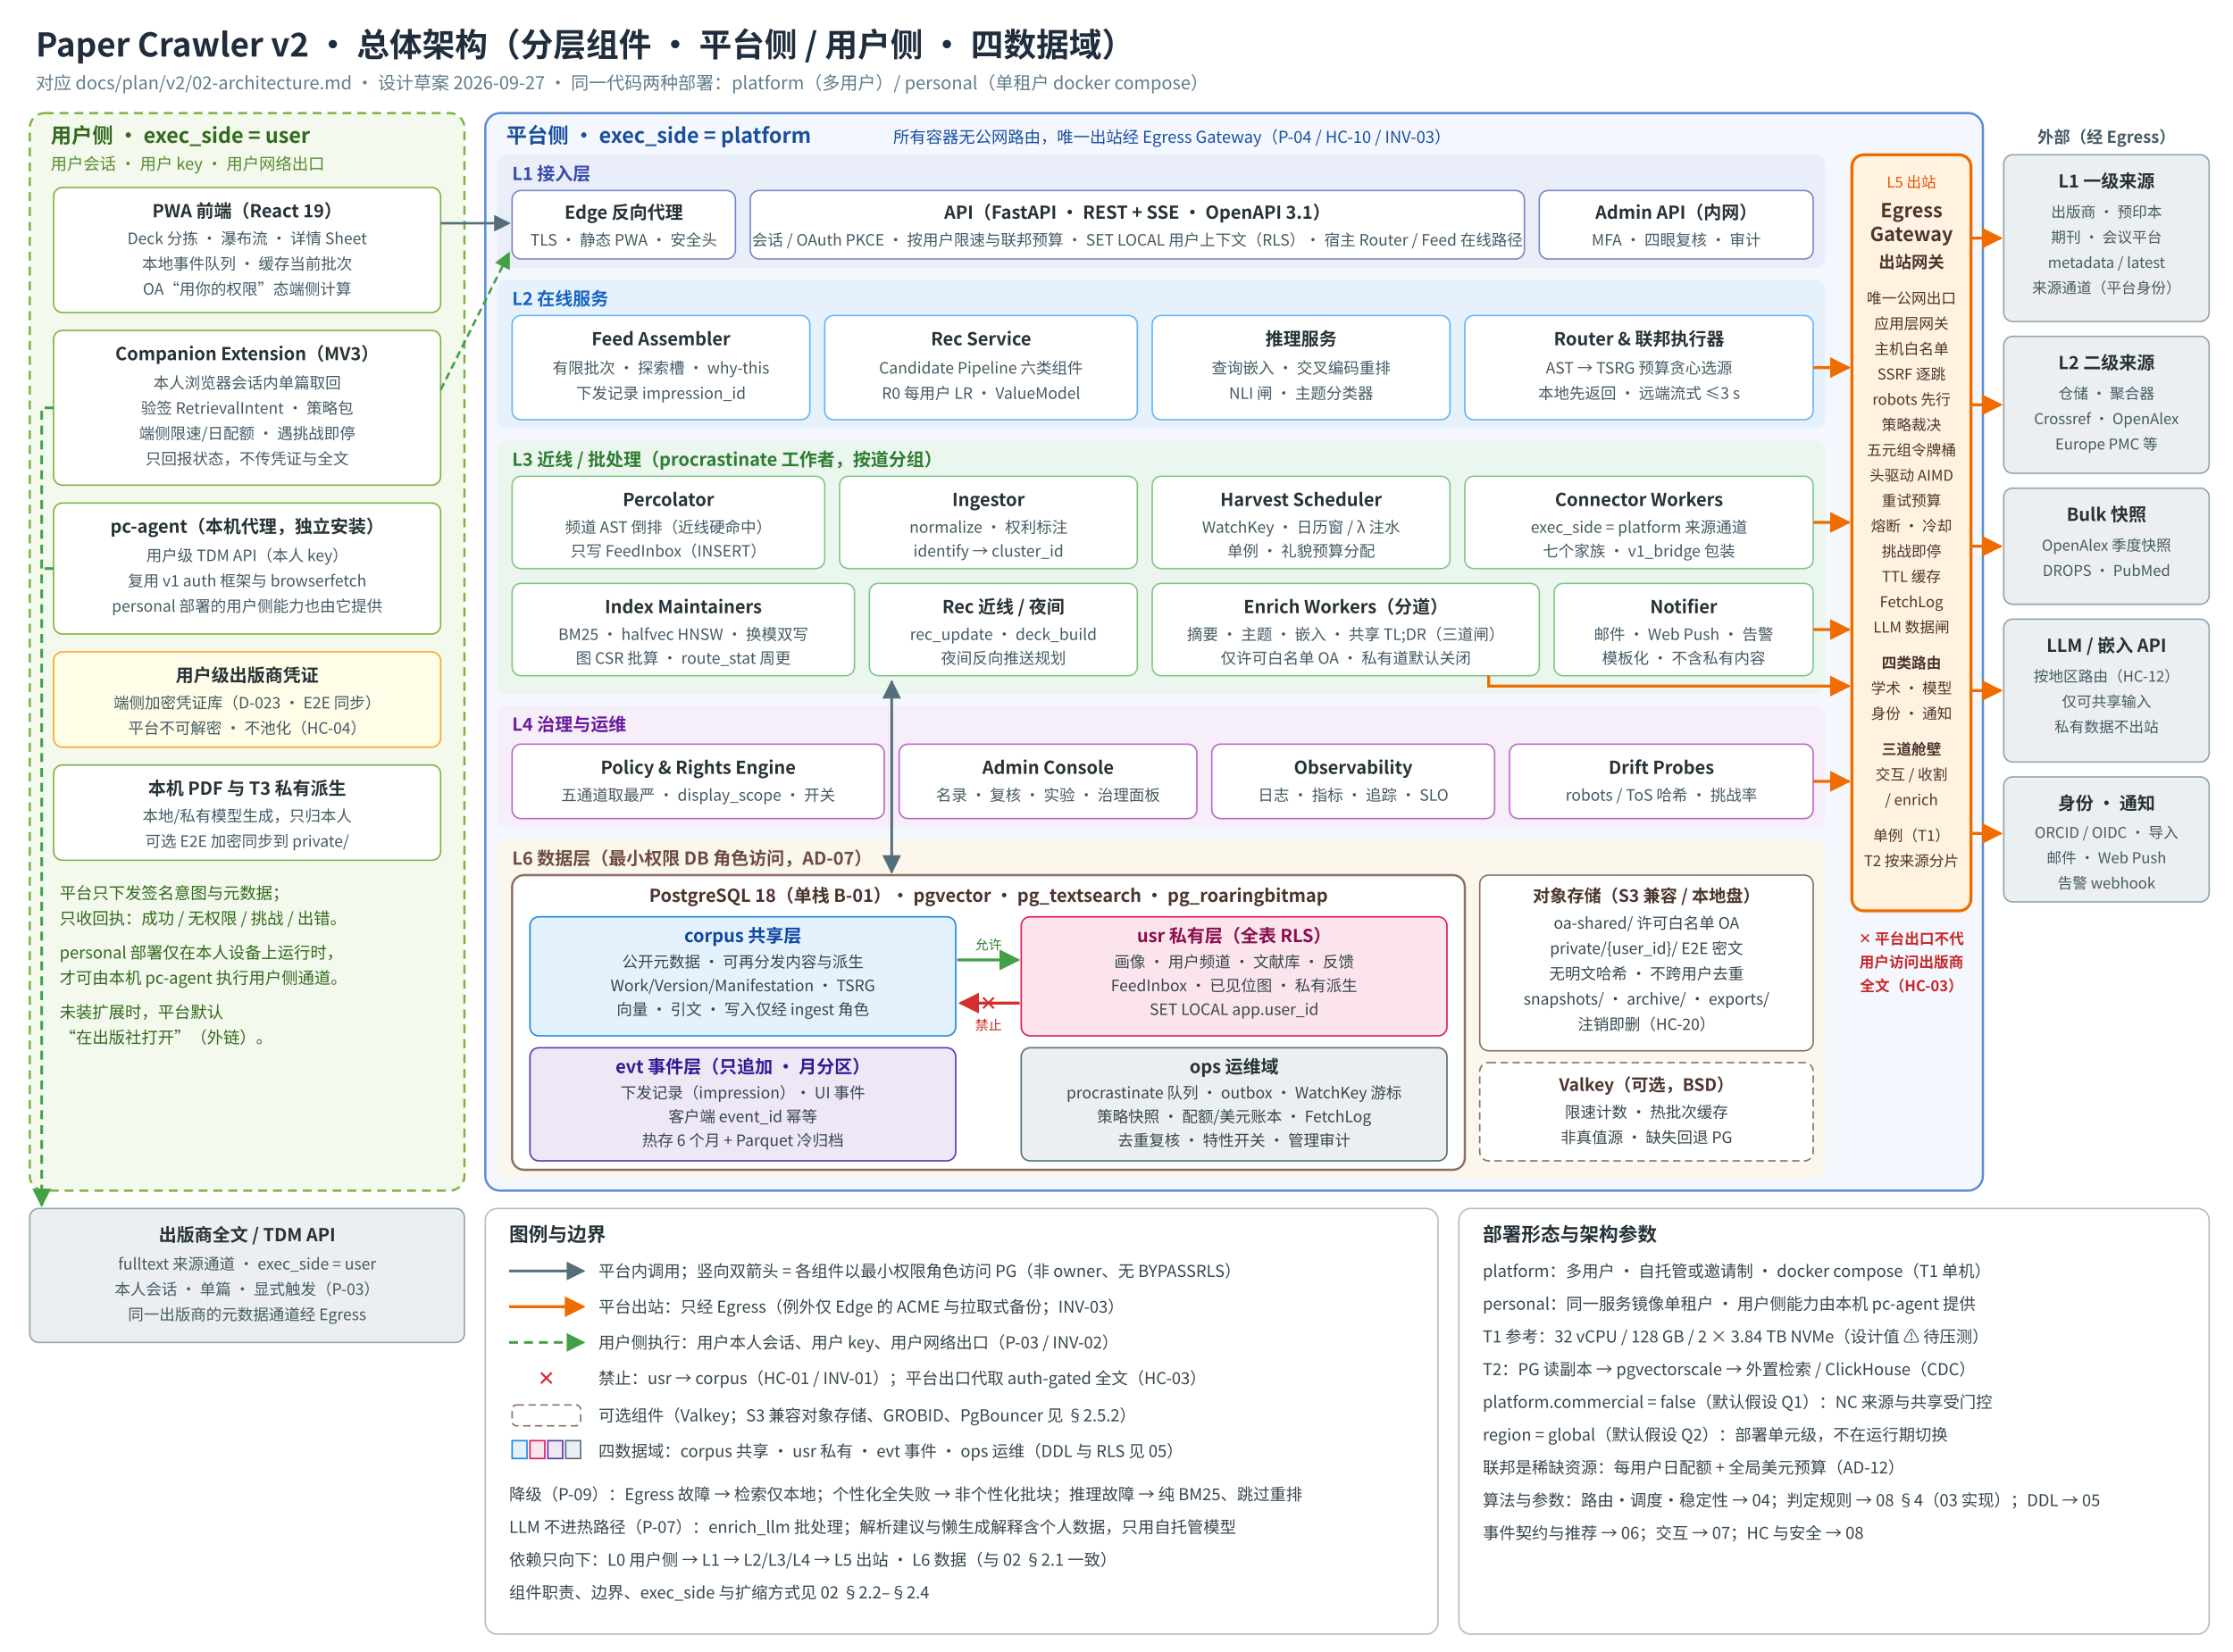
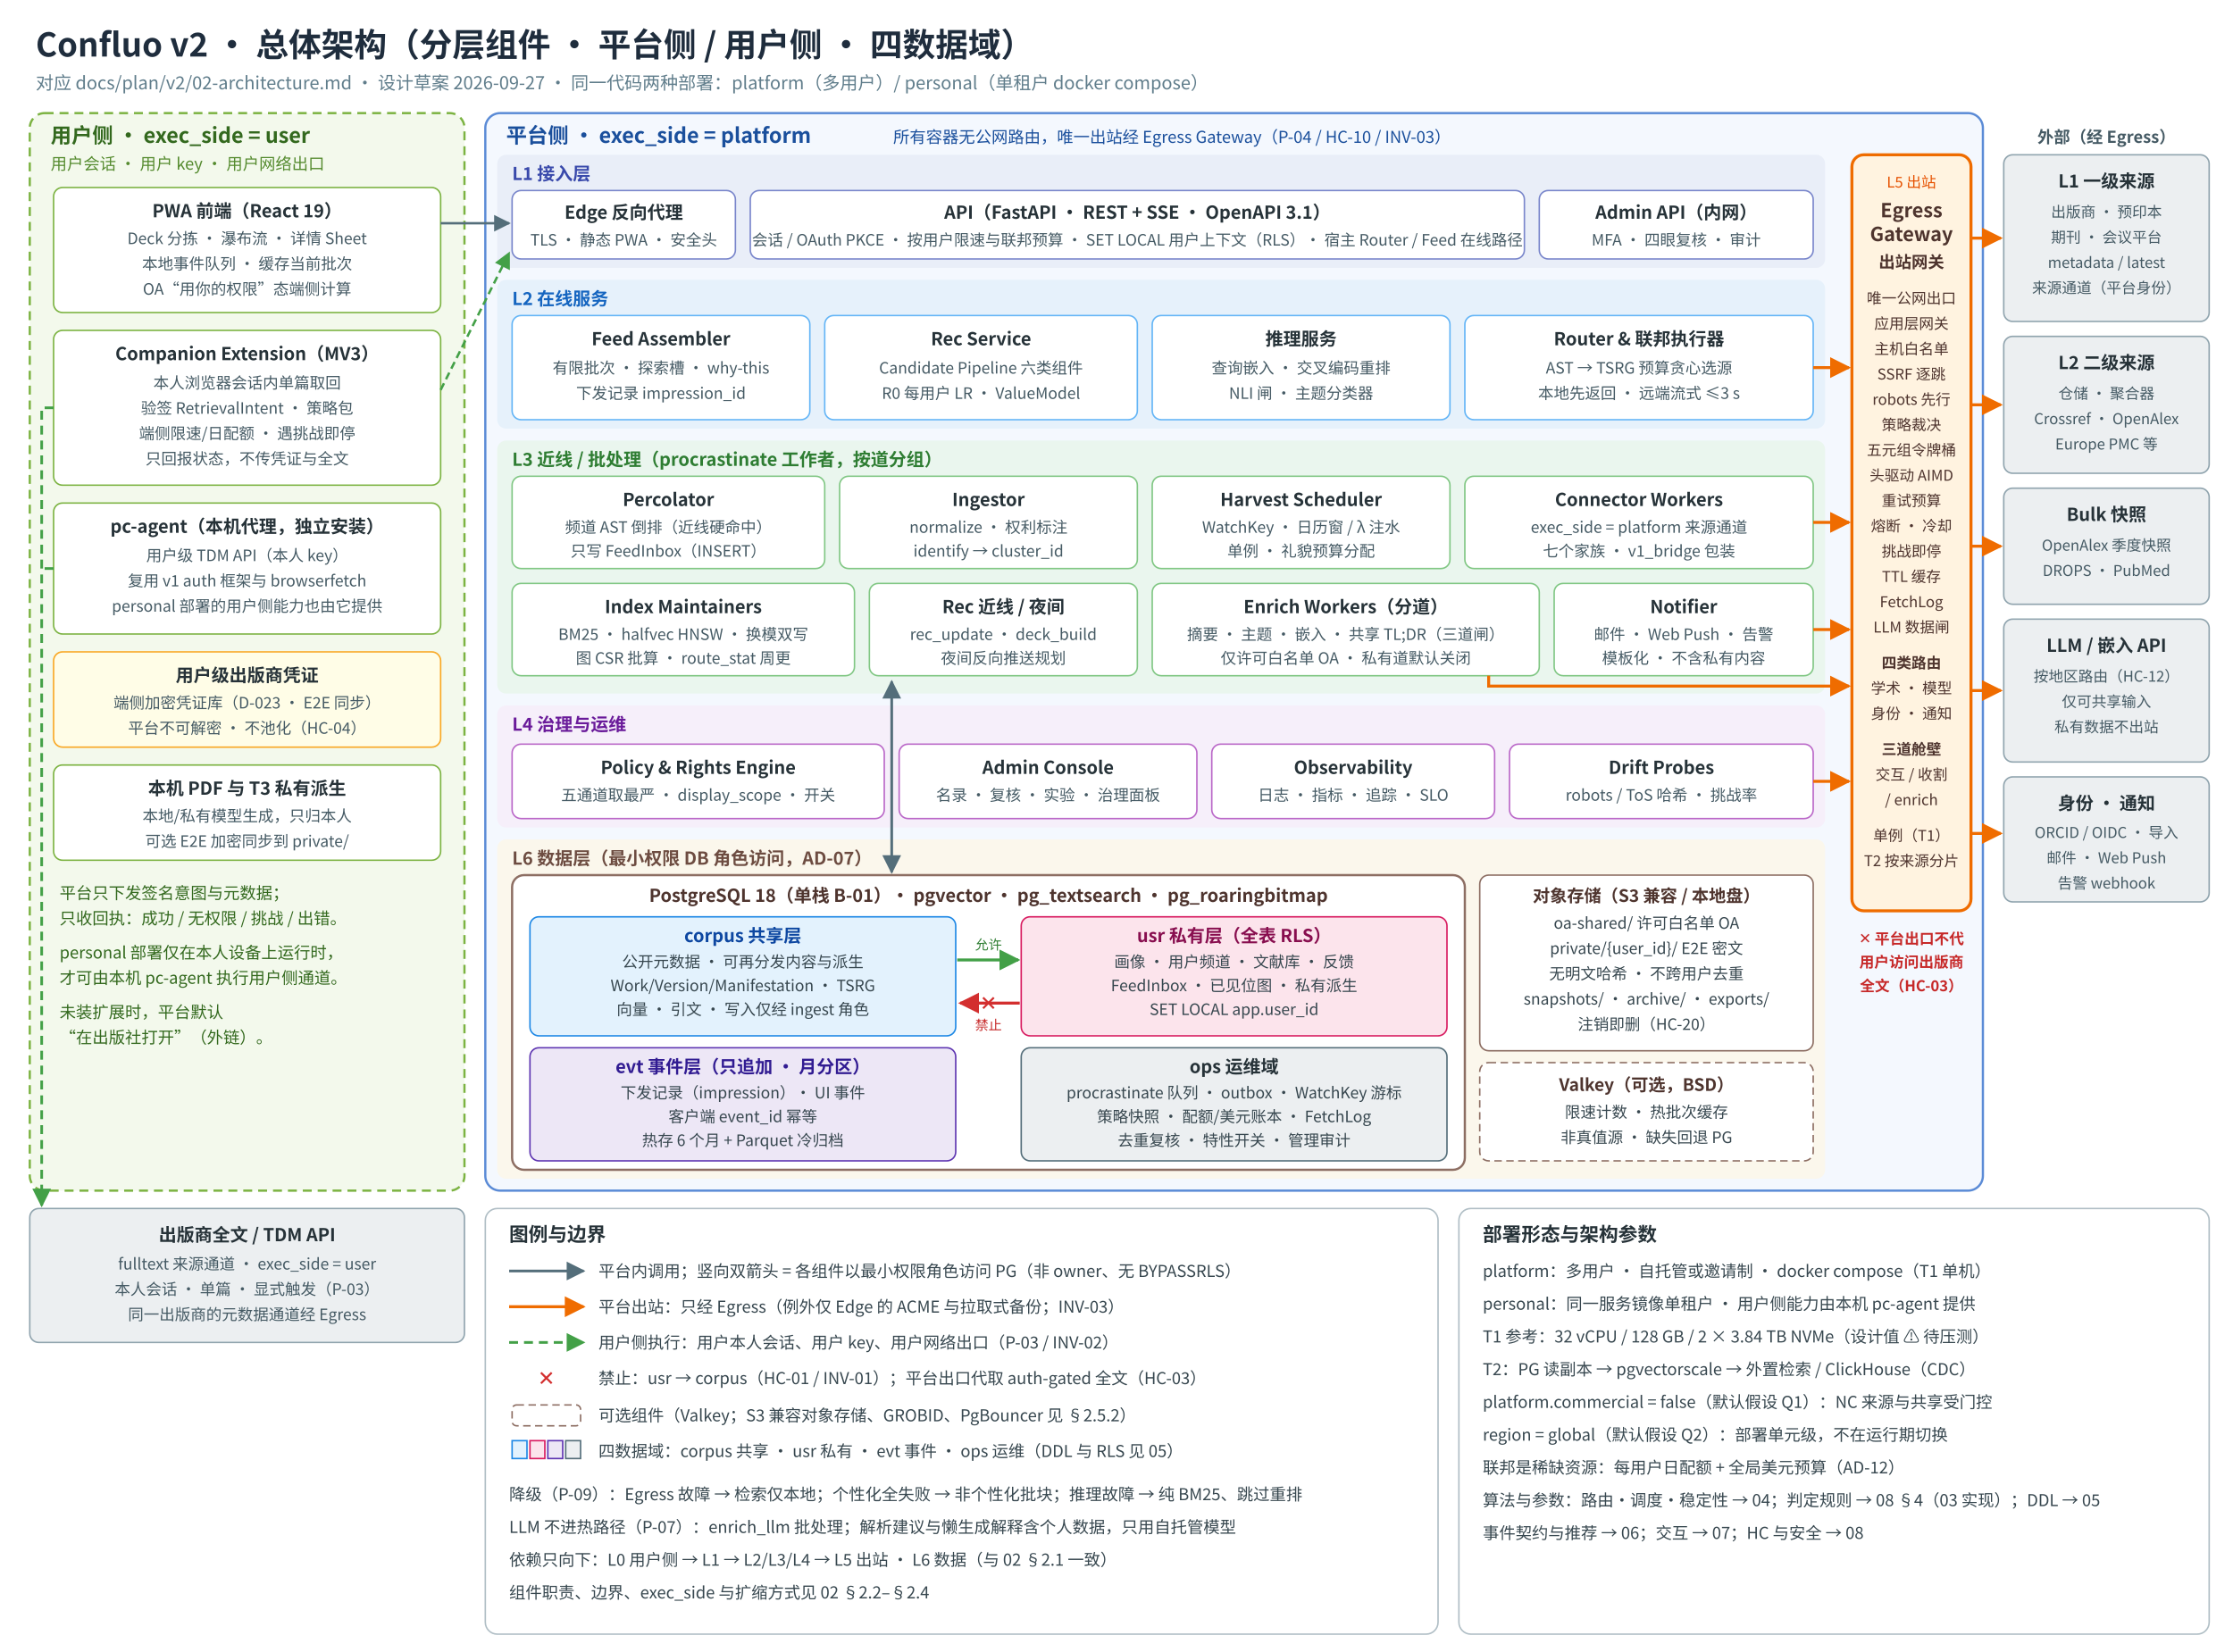
<svg xmlns="http://www.w3.org/2000/svg" width="1500" height="1110" viewBox="0 0 1500 1110" font-family="-apple-system, BlinkMacSystemFont, 'PingFang SC', 'Hiragino Sans GB', 'Microsoft YaHei', 'Noto Sans CJK SC', 'Source Han Sans SC', 'Helvetica Neue', Arial, sans-serif">
  <defs>
    <marker id="a-gray" viewBox="0 0 10 10" refX="9" refY="5" markerWidth="7" markerHeight="7" orient="auto-start-reverse">
      <path d="M0 0 L10 5 L0 10 z" fill="#546e7a" />
    </marker>
    <marker id="a-org" viewBox="0 0 10 10" refX="9" refY="5" markerWidth="7" markerHeight="7" orient="auto-start-reverse">
      <path d="M0 0 L10 5 L0 10 z" fill="#ef6c00" />
    </marker>
    <marker id="a-grn" viewBox="0 0 10 10" refX="9" refY="5" markerWidth="7" markerHeight="7" orient="auto-start-reverse">
      <path d="M0 0 L10 5 L0 10 z" fill="#43a047" />
    </marker>
    <marker id="a-red" viewBox="0 0 10 10" refX="9" refY="5" markerWidth="7" markerHeight="7" orient="auto-start-reverse">
      <path d="M0 0 L10 5 L0 10 z" fill="#d32f2f" />
    </marker>
  </defs>
  <rect x="0" y="0" width="1500" height="1110" fill="#ffffff" />
-   <text x="24" y="38" font-size="22" font-weight="bold" fill="#1f2d3d">Paper Crawler v2 · 总体架构（分层组件 · 平台侧 / 用户侧 · 四数据域）</text>
+   <text x="24" y="38" font-size="22" font-weight="bold" fill="#1f2d3d">Confluo v2 · 总体架构（分层组件 · 平台侧 / 用户侧 · 四数据域）</text>
  <text x="24" y="60" font-size="12" fill="#607d8b">对应 docs/plan/v2/02-architecture.md · 设计草案 2026-09-27 · 同一代码两种部署：platform（多用户）/ personal（单租户 docker compose）</text>
  <rect x="20" y="76" width="292" height="724" rx="10" fill="#f3f9ec" stroke="#7cb342" stroke-width="1.5" stroke-dasharray="6,4" />
  <text x="34" y="96" font-size="14" font-weight="bold" fill="#33691e">用户侧 · exec_side = user</text>
  <text x="34" y="114" font-size="11" fill="#558b2f">用户会话 · 用户 key · 用户网络出口</text>
  <g text-anchor="middle">
    <rect x="36" y="126" width="260" height="84" rx="6" fill="#ffffff" stroke="#7cb342" />
    <text x="166" y="146" font-size="12" font-weight="bold" fill="#263238">PWA 前端（React 19）</text>
    <text x="166" y="164" font-size="10.5" fill="#455a64">Deck 分拣 · 瀑布流 · 详情 Sheet</text>
    <text x="166" y="181" font-size="10.5" fill="#455a64">本地事件队列 · 缓存当前批次</text>
    <text x="166" y="198" font-size="10.5" fill="#455a64">OA“用你的权限”态端侧计算</text>
    <rect x="36" y="222" width="260" height="104" rx="6" fill="#ffffff" stroke="#7cb342" />
    <text x="166" y="242" font-size="12" font-weight="bold" fill="#263238">Companion Extension（MV3）</text>
    <text x="166" y="261" font-size="10.5" fill="#455a64">本人浏览器会话内单篇取回</text>
    <text x="166" y="278" font-size="10.5" fill="#455a64">验签 RetrievalIntent · 策略包</text>
    <text x="166" y="295" font-size="10.5" fill="#455a64">端侧限速/日配额 · 遇挑战即停</text>
    <text x="166" y="312" font-size="10.5" fill="#455a64">只回报状态，不传凭证与全文</text>
    <rect x="36" y="338" width="260" height="88" rx="6" fill="#ffffff" stroke="#7cb342" />
    <text x="166" y="358" font-size="12" font-weight="bold" fill="#263238">pc-agent（本机代理，独立安装）</text>
    <text x="166" y="377" font-size="10.5" fill="#455a64">用户级 TDM API（本人 key）</text>
    <text x="166" y="394" font-size="10.5" fill="#455a64">复用 v1 auth 框架与 browserfetch</text>
    <text x="166" y="411" font-size="10.5" fill="#455a64">personal 部署的用户侧能力也由它提供</text>
    <rect x="36" y="438" width="260" height="64" rx="6" fill="#fffde7" stroke="#f9a825" />
    <text x="166" y="458" font-size="12" font-weight="bold" fill="#263238">用户级出版商凭证</text>
    <text x="166" y="476" font-size="10.5" fill="#455a64">端侧加密凭证库（D-023 · E2E 同步）</text>
    <text x="166" y="493" font-size="10.5" fill="#455a64">平台不可解密 · 不池化（HC-04）</text>
    <rect x="36" y="514" width="260" height="64" rx="6" fill="#ffffff" stroke="#7cb342" />
    <text x="166" y="534" font-size="12" font-weight="bold" fill="#263238">本机 PDF 与 T3 私有派生</text>
    <text x="166" y="552" font-size="10.5" fill="#455a64">本地/私有模型生成，只归本人</text>
    <text x="166" y="569" font-size="10.5" fill="#455a64">可选 E2E 加密同步到 private/</text>
  </g>
  <g font-size="11" fill="#33691e">
    <text x="40" y="604">平台只下发签名意图与元数据；</text>
    <text x="40" y="621">只收回执：成功 / 无权限 / 挑战 / 出错。</text>
    <text x="40" y="644">personal 部署仅在本人设备上运行时，</text>
    <text x="40" y="661">才可由本机 pc-agent 执行用户侧通道。</text>
    <text x="40" y="684">未装扩展时，平台默认</text>
    <text x="40" y="701">“在出版社打开”（外链）。</text>
  </g>
  <path d="M36 274 L28 274 L28 810" fill="none" stroke="#43a047" stroke-width="1.8" stroke-dasharray="6,4" marker-end="url(#a-grn)" />
  <path d="M36 382 L28 382" fill="none" stroke="#43a047" stroke-width="1.8" stroke-dasharray="6,4" />
  <g text-anchor="middle">
    <rect x="20" y="812" width="292" height="90" rx="6" fill="#eceff1" stroke="#90a4ae" />
    <text x="166" y="834" font-size="12" font-weight="bold" fill="#263238">出版商全文 / TDM API</text>
    <text x="166" y="853" font-size="10.5" fill="#455a64">fulltext 来源通道 · exec_side = user</text>
    <text x="166" y="870" font-size="10.5" fill="#455a64">本人会话 · 单篇 · 显式触发（P-03）</text>
    <text x="166" y="887" font-size="10.5" fill="#455a64">同一出版商的元数据通道经 Egress</text>
  </g>
  <rect x="326" y="76" width="1006" height="724" rx="10" fill="#f4f8fe" stroke="#5b8bd6" stroke-width="1.5" />
  <text x="340" y="96" font-size="14" font-weight="bold" fill="#1a4f9c">平台侧 · exec_side = platform</text>
  <text x="600" y="96" font-size="11" fill="#1a4f9c">所有容器无公网路由，唯一出站经 Egress Gateway（P-04 / HC-10 / INV-03）</text>
  <rect x="334" y="104" width="892" height="76" rx="6" fill="#e9eef8" />
  <text x="344" y="121" font-size="12" font-weight="bold" fill="#3949ab">L1 接入层</text>
  <g text-anchor="middle">
    <rect x="344" y="128" width="150" height="46" rx="6" fill="#ffffff" stroke="#7986cb" />
    <text x="419" y="147" font-size="12" font-weight="bold" fill="#263238">Edge 反向代理</text>
    <text x="419" y="165" font-size="10.5" fill="#455a64">TLS · 静态 PWA · 安全头</text>
    <rect x="504" y="128" width="520" height="46" rx="6" fill="#ffffff" stroke="#7986cb" />
    <text x="764" y="147" font-size="12" font-weight="bold" fill="#263238">API（FastAPI · REST + SSE · OpenAPI 3.1）</text>
    <text x="764" y="165" font-size="10.5" fill="#455a64">会话 / OAuth PKCE · 按用户限速与联邦预算 · SET LOCAL 用户上下文（RLS）· 宿主 Router / Feed 在线路径</text>
    <rect x="1034" y="128" width="184" height="46" rx="6" fill="#ffffff" stroke="#7986cb" />
    <text x="1126" y="147" font-size="12" font-weight="bold" fill="#263238">Admin API（内网）</text>
    <text x="1126" y="165" font-size="10.5" fill="#455a64">MFA · 四眼复核 · 审计</text>
  </g>
  <rect x="334" y="188" width="892" height="100" rx="6" fill="#e6f1fb" />
  <text x="344" y="205" font-size="12" font-weight="bold" fill="#1565c0">L2 在线服务</text>
  <g text-anchor="middle">
    <rect x="344" y="212" width="200" height="70" rx="6" fill="#ffffff" stroke="#64b5f6" />
    <text x="444" y="232" font-size="12" font-weight="bold" fill="#263238">Feed Assembler</text>
    <text x="444" y="251" font-size="10.5" fill="#455a64">有限批次 · 探索槽 · why-this</text>
    <text x="444" y="268" font-size="10.5" fill="#455a64">下发记录 impression_id</text>
    <rect x="554" y="212" width="210" height="70" rx="6" fill="#ffffff" stroke="#64b5f6" />
    <text x="659" y="232" font-size="12" font-weight="bold" fill="#263238">Rec Service</text>
    <text x="659" y="251" font-size="10.5" fill="#455a64">Candidate Pipeline 六类组件</text>
    <text x="659" y="268" font-size="10.5" fill="#455a64">R0 每用户 LR · ValueModel</text>
    <rect x="774" y="212" width="200" height="70" rx="6" fill="#ffffff" stroke="#64b5f6" />
    <text x="874" y="232" font-size="12" font-weight="bold" fill="#263238">推理服务</text>
    <text x="874" y="251" font-size="10.5" fill="#455a64">查询嵌入 · 交叉编码重排</text>
    <text x="874" y="268" font-size="10.5" fill="#455a64">NLI 闸 · 主题分类器</text>
    <rect x="984" y="212" width="234" height="70" rx="6" fill="#ffffff" stroke="#64b5f6" />
    <text x="1101" y="232" font-size="12" font-weight="bold" fill="#263238">Router &amp; 联邦执行器</text>
    <text x="1101" y="251" font-size="10.5" fill="#455a64">AST → TSRG 预算贪心选源</text>
    <text x="1101" y="268" font-size="10.5" fill="#455a64">本地先返回 · 远端流式 ≤3 s</text>
  </g>
  <line x1="296" y1="150" x2="342" y2="150" stroke="#546e7a" stroke-width="1.6" marker-end="url(#a-gray)" />
  <line x1="296" y1="262" x2="342" y2="170" stroke="#43a047" stroke-width="1.6" stroke-dasharray="5,3" marker-end="url(#a-grn)" />
  <rect x="334" y="296" width="892" height="170" rx="6" fill="#eaf6ee" />
  <text x="344" y="313" font-size="12" font-weight="bold" fill="#2e7d32">L3 近线 / 批处理（procrastinate 工作者，按道分组）</text>
  <g text-anchor="middle">
    <rect x="344" y="320" width="210" height="62" rx="6" fill="#ffffff" stroke="#81c784" />
    <text x="449" y="340" font-size="12" font-weight="bold" fill="#263238">Percolator</text>
    <text x="449" y="358" font-size="10.5" fill="#455a64">频道 AST 倒排（近线硬命中）</text>
    <text x="449" y="374" font-size="10.5" fill="#455a64">只写 FeedInbox（INSERT）</text>
    <rect x="564" y="320" width="200" height="62" rx="6" fill="#ffffff" stroke="#81c784" />
    <text x="664" y="340" font-size="12" font-weight="bold" fill="#263238">Ingestor</text>
    <text x="664" y="358" font-size="10.5" fill="#455a64">normalize · 权利标注</text>
    <text x="664" y="374" font-size="10.5" fill="#455a64">identify → cluster_id</text>
    <rect x="774" y="320" width="200" height="62" rx="6" fill="#ffffff" stroke="#81c784" />
    <text x="874" y="340" font-size="12" font-weight="bold" fill="#263238">Harvest Scheduler</text>
    <text x="874" y="358" font-size="10.5" fill="#455a64">WatchKey · 日历窗 / λ 注水</text>
    <text x="874" y="374" font-size="10.5" fill="#455a64">单例 · 礼貌预算分配</text>
    <rect x="984" y="320" width="234" height="62" rx="6" fill="#ffffff" stroke="#81c784" />
    <text x="1101" y="340" font-size="12" font-weight="bold" fill="#263238">Connector Workers</text>
    <text x="1101" y="358" font-size="10.5" fill="#455a64">exec_side = platform 来源通道</text>
    <text x="1101" y="374" font-size="10.5" fill="#455a64">七个家族 · v1_bridge 包装</text>
    <rect x="344" y="392" width="230" height="62" rx="6" fill="#ffffff" stroke="#81c784" />
    <text x="459" y="412" font-size="12" font-weight="bold" fill="#263238">Index Maintainers</text>
    <text x="459" y="430" font-size="10.5" fill="#455a64">BM25 · halfvec HNSW · 换模双写</text>
    <text x="459" y="446" font-size="10.5" fill="#455a64">图 CSR 批算 · route_stat 周更</text>
    <rect x="584" y="392" width="180" height="62" rx="6" fill="#ffffff" stroke="#81c784" />
    <text x="674" y="412" font-size="12" font-weight="bold" fill="#263238">Rec 近线 / 夜间</text>
    <text x="674" y="430" font-size="10.5" fill="#455a64">rec_update · deck_build</text>
    <text x="674" y="446" font-size="10.5" fill="#455a64">夜间反向推送规划</text>
    <rect x="774" y="392" width="260" height="62" rx="6" fill="#ffffff" stroke="#81c784" />
    <text x="904" y="412" font-size="12" font-weight="bold" fill="#263238">Enrich Workers（分道）</text>
    <text x="904" y="430" font-size="10.5" fill="#455a64">摘要 · 主题 · 嵌入 · 共享 TL;DR（三道闸）</text>
    <text x="904" y="446" font-size="10.5" fill="#455a64">仅许可白名单 OA · 私有道默认关闭</text>
    <rect x="1044" y="392" width="174" height="62" rx="6" fill="#ffffff" stroke="#81c784" />
    <text x="1131" y="412" font-size="12" font-weight="bold" fill="#263238">Notifier</text>
    <text x="1131" y="430" font-size="10.5" fill="#455a64">邮件 · Web Push · 告警</text>
    <text x="1131" y="446" font-size="10.5" fill="#455a64">模板化 · 不含私有内容</text>
  </g>
  <rect x="334" y="474" width="892" height="82" rx="6" fill="#f6effa" />
  <text x="344" y="491" font-size="12" font-weight="bold" fill="#6a1b9a">L4 治理与运维</text>
  <g text-anchor="middle">
    <rect x="344" y="500" width="250" height="50" rx="6" fill="#ffffff" stroke="#ba68c8" />
    <text x="469" y="520" font-size="12" font-weight="bold" fill="#263238">Policy &amp; Rights Engine</text>
    <text x="469" y="538" font-size="10.5" fill="#455a64">五通道取最严 · display_scope · 开关</text>
    <rect x="604" y="500" width="200" height="50" rx="6" fill="#ffffff" stroke="#ba68c8" />
    <text x="704" y="520" font-size="12" font-weight="bold" fill="#263238">Admin Console</text>
    <text x="704" y="538" font-size="10.5" fill="#455a64">名录 · 复核 · 实验 · 治理面板</text>
    <rect x="814" y="500" width="190" height="50" rx="6" fill="#ffffff" stroke="#ba68c8" />
    <text x="909" y="520" font-size="12" font-weight="bold" fill="#263238">Observability</text>
    <text x="909" y="538" font-size="10.5" fill="#455a64">日志 · 指标 · 追踪 · SLO</text>
    <rect x="1014" y="500" width="204" height="50" rx="6" fill="#ffffff" stroke="#ba68c8" />
    <text x="1116" y="520" font-size="12" font-weight="bold" fill="#263238">Drift Probes</text>
    <text x="1116" y="538" font-size="10.5" fill="#455a64">robots / ToS 哈希 · 挑战率</text>
  </g>
  <rect x="1244" y="104" width="80" height="508" rx="8" fill="#fff3e0" stroke="#ef6c00" stroke-width="2" />
  <g text-anchor="middle" fill="#4e342e">
    <text x="1284" y="126" font-size="10" fill="#e65100">L5 出站</text>
    <text x="1284" y="146" font-size="13" font-weight="bold">Egress</text>
    <text x="1284" y="162" font-size="13" font-weight="bold">Gateway</text>
    <text x="1284" y="180" font-size="11" font-weight="bold">出站网关</text>
    <g font-size="10">
      <text x="1284" y="204">唯一公网出口</text>
      <text x="1284" y="221">应用层网关</text>
      <text x="1284" y="238">主机白名单</text>
      <text x="1284" y="255">SSRF 逐跳</text>
      <text x="1284" y="272">robots 先行</text>
      <text x="1284" y="289">策略裁决</text>
      <text x="1284" y="306">五元组令牌桶</text>
      <text x="1284" y="323">头驱动 AIMD</text>
      <text x="1284" y="340">重试预算</text>
      <text x="1284" y="357">熔断 · 冷却</text>
      <text x="1284" y="374">挑战即停</text>
      <text x="1284" y="391">TTL 缓存</text>
      <text x="1284" y="408">FetchLog</text>
      <text x="1284" y="425">LLM 数据闸</text>
      <text x="1284" y="449" font-weight="bold">四类路由</text>
      <text x="1284" y="466">学术 · 模型</text>
      <text x="1284" y="483">身份 · 通知</text>
      <text x="1284" y="507" font-weight="bold">三道舱壁</text>
      <text x="1284" y="524">交互 / 收割</text>
      <text x="1284" y="541">/ enrich</text>
      <text x="1284" y="565">单例（T1）</text>
      <text x="1284" y="582">T2 按来源分片</text>
    </g>
  </g>
  <line x1="1218" y1="247" x2="1242" y2="247" stroke="#ef6c00" stroke-width="2" marker-end="url(#a-org)" />
  <line x1="1218" y1="351" x2="1242" y2="351" stroke="#ef6c00" stroke-width="2" marker-end="url(#a-org)" />
  <line x1="1218" y1="423" x2="1242" y2="423" stroke="#ef6c00" stroke-width="2" marker-end="url(#a-org)" />
  <path d="M1000 454 L1000 461 L1242 461" fill="none" stroke="#ef6c00" stroke-width="2" marker-end="url(#a-org)" />
  <line x1="1218" y1="525" x2="1242" y2="525" stroke="#ef6c00" stroke-width="2" marker-end="url(#a-org)" />
  <g text-anchor="middle" font-size="10" fill="#c62828" font-weight="bold">
    <text x="1284" y="634">✕ 平台出口不代</text>
    <text x="1284" y="650">用户访问出版商</text>
    <text x="1284" y="666">全文（HC-03）</text>
  </g>
  <rect x="334" y="564" width="892" height="228" rx="6" fill="#fbf7ec" />
  <text x="344" y="581" font-size="12" font-weight="bold" fill="#6d4c41">L6 数据层（最小权限 DB 角色访问，AD-07）</text>
  <line x1="599" y1="458" x2="599" y2="586" stroke="#546e7a" stroke-width="1.8" marker-start="url(#a-gray)" marker-end="url(#a-gray)" />
  <rect x="344" y="588" width="640" height="198" rx="8" fill="#ffffff" stroke="#8d6e63" stroke-width="1.5" />
  <text x="664" y="606" font-size="12" font-weight="bold" fill="#4e342e" text-anchor="middle">PostgreSQL 18（单栈 B-01）· pgvector · pg_textsearch · pg_roaringbitmap</text>
  <g text-anchor="middle">
    <rect x="356" y="616" width="286" height="80" rx="6" fill="#e3f2fd" stroke="#1e88e5" />
    <text x="499" y="633" font-size="12" font-weight="bold" fill="#0d47a1">corpus 共享层</text>
    <text x="499" y="650" font-size="10.5" fill="#37474f">公开元数据 · 可再分发内容与派生</text>
    <text x="499" y="666" font-size="10.5" fill="#37474f">Work/Version/Manifestation · TSRG</text>
    <text x="499" y="682" font-size="10.5" fill="#37474f">向量 · 引文 · 写入仅经 ingest 角色</text>
    <rect x="686" y="616" width="286" height="80" rx="6" fill="#fce4ec" stroke="#d81b60" />
    <text x="829" y="633" font-size="12" font-weight="bold" fill="#880e4f">usr 私有层（全表 RLS）</text>
    <text x="829" y="650" font-size="10.5" fill="#37474f">画像 · 用户频道 · 文献库 · 反馈</text>
    <text x="829" y="666" font-size="10.5" fill="#37474f">FeedInbox · 已见位图 · 私有派生</text>
    <text x="829" y="682" font-size="10.5" fill="#37474f">SET LOCAL app.user_id</text>
    <rect x="356" y="704" width="286" height="76" rx="6" fill="#ede7f6" stroke="#5e35b1" />
    <text x="499" y="721" font-size="12" font-weight="bold" fill="#311b92">evt 事件层（只追加 · 月分区）</text>
    <text x="499" y="738" font-size="10.5" fill="#37474f">下发记录（impression）· UI 事件</text>
    <text x="499" y="754" font-size="10.5" fill="#37474f">客户端 event_id 幂等</text>
    <text x="499" y="770" font-size="10.5" fill="#37474f">热存 6 个月 + Parquet 冷归档</text>
    <rect x="686" y="704" width="286" height="76" rx="6" fill="#eceff1" stroke="#546e7a" />
    <text x="829" y="721" font-size="12" font-weight="bold" fill="#263238">ops 运维域</text>
    <text x="829" y="738" font-size="10.5" fill="#37474f">procrastinate 队列 · outbox · WatchKey 游标</text>
    <text x="829" y="754" font-size="10.5" fill="#37474f">策略快照 · 配额/美元账本 · FetchLog</text>
    <text x="829" y="770" font-size="10.5" fill="#37474f">去重复核 · 特性开关 · 管理审计</text>
  </g>
  <line x1="643" y1="645" x2="684" y2="645" stroke="#43a047" stroke-width="2" marker-end="url(#a-grn)" />
  <text x="664" y="638" font-size="9" fill="#2e7d32" text-anchor="middle">允许</text>
  <line x1="685" y1="674" x2="645" y2="674" stroke="#d32f2f" stroke-width="2" marker-end="url(#a-red)" />
  <text x="664" y="679" font-size="14" font-weight="bold" fill="#d32f2f" text-anchor="middle">✕</text>
  <text x="664" y="692" font-size="9" fill="#c62828" text-anchor="middle">禁止</text>
  <g text-anchor="middle">
    <rect x="994" y="588" width="224" height="118" rx="6" fill="#ffffff" stroke="#8d6e63" />
    <text x="1106" y="606" font-size="11.5" font-weight="bold" fill="#4e342e">对象存储（S3 兼容 / 本地盘）</text>
    <text x="1106" y="624" font-size="10.5" fill="#37474f">oa-shared/ 许可白名单 OA</text>
    <text x="1106" y="641" font-size="10.5" fill="#37474f">private/{user_id}/ E2E 密文</text>
    <text x="1106" y="658" font-size="10.5" fill="#37474f">无明文哈希 · 不跨用户去重</text>
    <text x="1106" y="675" font-size="10.5" fill="#37474f">snapshots/ · archive/ · exports/</text>
    <text x="1106" y="692" font-size="10.5" fill="#37474f">注销即删（HC-20）</text>
    <rect x="994" y="714" width="224" height="66" rx="6" fill="#ffffff" stroke="#8d6e63" stroke-dasharray="5,3" />
    <text x="1106" y="733" font-size="11.5" font-weight="bold" fill="#4e342e">Valkey（可选，BSD）</text>
    <text x="1106" y="751" font-size="10.5" fill="#37474f">限速计数 · 热批次缓存</text>
    <text x="1106" y="768" font-size="10.5" fill="#37474f">非真值源 · 缺失回退 PG</text>
  </g>
  <text x="1415" y="96" font-size="11" font-weight="bold" fill="#455a64" text-anchor="middle">外部（经 Egress）</text>
  <g text-anchor="middle">
    <rect x="1346" y="104" width="138" height="112" rx="6" fill="#eceff1" stroke="#90a4ae" />
    <text x="1415" y="126" font-size="12" font-weight="bold" fill="#263238">L1 一级来源</text>
    <text x="1415" y="146" font-size="10" fill="#455a64">出版商 · 预印本</text>
    <text x="1415" y="163" font-size="10" fill="#455a64">期刊 · 会议平台</text>
    <text x="1415" y="180" font-size="10" fill="#455a64">metadata / latest</text>
    <text x="1415" y="197" font-size="10" fill="#455a64">来源通道（平台身份）</text>
    <rect x="1346" y="226" width="138" height="92" rx="6" fill="#eceff1" stroke="#90a4ae" />
    <text x="1415" y="248" font-size="12" font-weight="bold" fill="#263238">L2 二级来源</text>
    <text x="1415" y="268" font-size="10" fill="#455a64">仓储 · 聚合器</text>
    <text x="1415" y="285" font-size="10" fill="#455a64">Crossref · OpenAlex</text>
    <text x="1415" y="302" font-size="10" fill="#455a64">Europe PMC 等</text>
    <rect x="1346" y="328" width="138" height="78" rx="6" fill="#eceff1" stroke="#90a4ae" />
    <text x="1415" y="350" font-size="12" font-weight="bold" fill="#263238">Bulk 快照</text>
    <text x="1415" y="370" font-size="10" fill="#455a64">OpenAlex 季度快照</text>
    <text x="1415" y="387" font-size="10" fill="#455a64">DROPS · PubMed</text>
    <rect x="1346" y="416" width="138" height="96" rx="6" fill="#eceff1" stroke="#90a4ae" />
    <text x="1415" y="438" font-size="12" font-weight="bold" fill="#263238">LLM / 嵌入 API</text>
    <text x="1415" y="458" font-size="10" fill="#455a64">按地区路由（HC-12）</text>
    <text x="1415" y="475" font-size="10" fill="#455a64">仅可共享输入</text>
    <text x="1415" y="492" font-size="10" fill="#455a64">私有数据不出站</text>
  </g>
  <line x1="1324" y1="160" x2="1344" y2="160" stroke="#ef6c00" stroke-width="2" marker-end="url(#a-org)" />
  <line x1="1324" y1="272" x2="1344" y2="272" stroke="#ef6c00" stroke-width="2" marker-end="url(#a-org)" />
  <line x1="1324" y1="367" x2="1344" y2="367" stroke="#ef6c00" stroke-width="2" marker-end="url(#a-org)" />
  <line x1="1324" y1="464" x2="1344" y2="464" stroke="#ef6c00" stroke-width="2" marker-end="url(#a-org)" />
  <g text-anchor="middle">
    <rect x="1346" y="522" width="138" height="84" rx="6" fill="#eceff1" stroke="#90a4ae" />
    <text x="1415" y="544" font-size="12" font-weight="bold" fill="#263238">身份 · 通知</text>
    <text x="1415" y="563" font-size="10" fill="#455a64">ORCID / OIDC · 导入</text>
    <text x="1415" y="580" font-size="10" fill="#455a64">邮件 · Web Push</text>
    <text x="1415" y="597" font-size="10" fill="#455a64">告警 webhook</text>
  </g>
  <line x1="1324" y1="560" x2="1344" y2="560" stroke="#ef6c00" stroke-width="2" marker-end="url(#a-org)" />
  <rect x="326" y="812" width="640" height="286" rx="8" fill="#ffffff" stroke="#b0bec5" />
  <text x="342" y="834" font-size="13" font-weight="bold" fill="#263238">图例与边界</text>
  <g font-size="11" fill="#37474f">
    <line x1="342" y1="854" x2="392" y2="854" stroke="#546e7a" stroke-width="1.8" marker-end="url(#a-gray)" />
    <text x="402" y="858">平台内调用；竖向双箭头 = 各组件以最小权限角色访问 PG（非 owner、无 BYPASSRLS）</text>
    <line x1="342" y1="878" x2="392" y2="878" stroke="#ef6c00" stroke-width="2" marker-end="url(#a-org)" />
    <text x="402" y="882">平台出站：只经 Egress（例外仅 Edge 的 ACME 与拉取式备份；INV-03）</text>
    <line x1="342" y1="902" x2="392" y2="902" stroke="#43a047" stroke-width="1.8" stroke-dasharray="6,4" marker-end="url(#a-grn)" />
    <text x="402" y="906">用户侧执行：用户本人会话、用户 key、用户网络出口（P-03 / INV-02）</text>
    <text x="367" y="931" font-size="14" font-weight="bold" fill="#d32f2f" text-anchor="middle">✕</text>
    <text x="402" y="930">禁止：usr → corpus（HC-01 / INV-01）；平台出口代取 auth-gated 全文（HC-03）</text>
    <rect x="344" y="944" width="46" height="14" rx="3" fill="#ffffff" stroke="#8d6e63" stroke-dasharray="5,3" />
    <text x="402" y="955">可选组件（Valkey；S3 兼容对象存储、GROBID、PgBouncer 见 §2.5.2）</text>
    <rect x="344" y="968" width="10" height="12" fill="#e3f2fd" stroke="#1e88e5" />
    <rect x="356" y="968" width="10" height="12" fill="#fce4ec" stroke="#d81b60" />
    <rect x="368" y="968" width="10" height="12" fill="#ede7f6" stroke="#5e35b1" />
    <rect x="380" y="968" width="10" height="12" fill="#eceff1" stroke="#546e7a" />
    <text x="402" y="979">四数据域：corpus 共享 · usr 私有 · evt 事件 · ops 运维（DDL 与 RLS 见 05）</text>
    <text x="342" y="1008">降级（P-09）：Egress 故障 → 检索仅本地；个性化全失败 → 非个性化批块；推理故障 → 纯 BM25、跳过重排</text>
    <text x="342" y="1030">LLM 不进热路径（P-07）：enrich_llm 批处理；解析建议与懒生成解释含个人数据，只用自托管模型</text>
    <text x="342" y="1052">依赖只向下：L0 用户侧 → L1 → L2/L3/L4 → L5 出站 · L6 数据（与 02 §2.1 一致）</text>
    <text x="342" y="1074">组件职责、边界、exec_side 与扩缩方式见 02 §2.2–§2.4</text>
  </g>
  <rect x="980" y="812" width="504" height="286" rx="8" fill="#ffffff" stroke="#b0bec5" />
  <text x="996" y="834" font-size="13" font-weight="bold" fill="#263238">部署形态与架构参数</text>
  <g font-size="11" fill="#37474f">
    <text x="996" y="858">platform：多用户 · 自托管或邀请制 · docker compose（T1 单机）</text>
    <text x="996" y="880">personal：同一服务镜像单租户 · 用户侧能力由本机 pc-agent 提供</text>
    <text x="996" y="902">T1 参考：32 vCPU / 128 GB / 2 × 3.84 TB NVMe（设计值 ⚠ 待压测）</text>
    <text x="996" y="924">T2：PG 读副本 → pgvectorscale → 外置检索 / ClickHouse（CDC）</text>
    <text x="996" y="946">platform.commercial = false（默认假设 Q1）：NC 来源与共享受门控</text>
    <text x="996" y="968">region = global（默认假设 Q2）：部署单元级，不在运行期切换</text>
    <text x="996" y="990">联邦是稀缺资源：每用户日配额 + 全局美元预算（AD-12）</text>
    <text x="996" y="1012">算法与参数：路由·调度·稳定性 → 04；判定规则 → 08 §4（03 实现）；DDL → 05</text>
    <text x="996" y="1034">事件契约与推荐 → 06；交互 → 07；HC 与安全 → 08</text>
  </g>
</svg>
